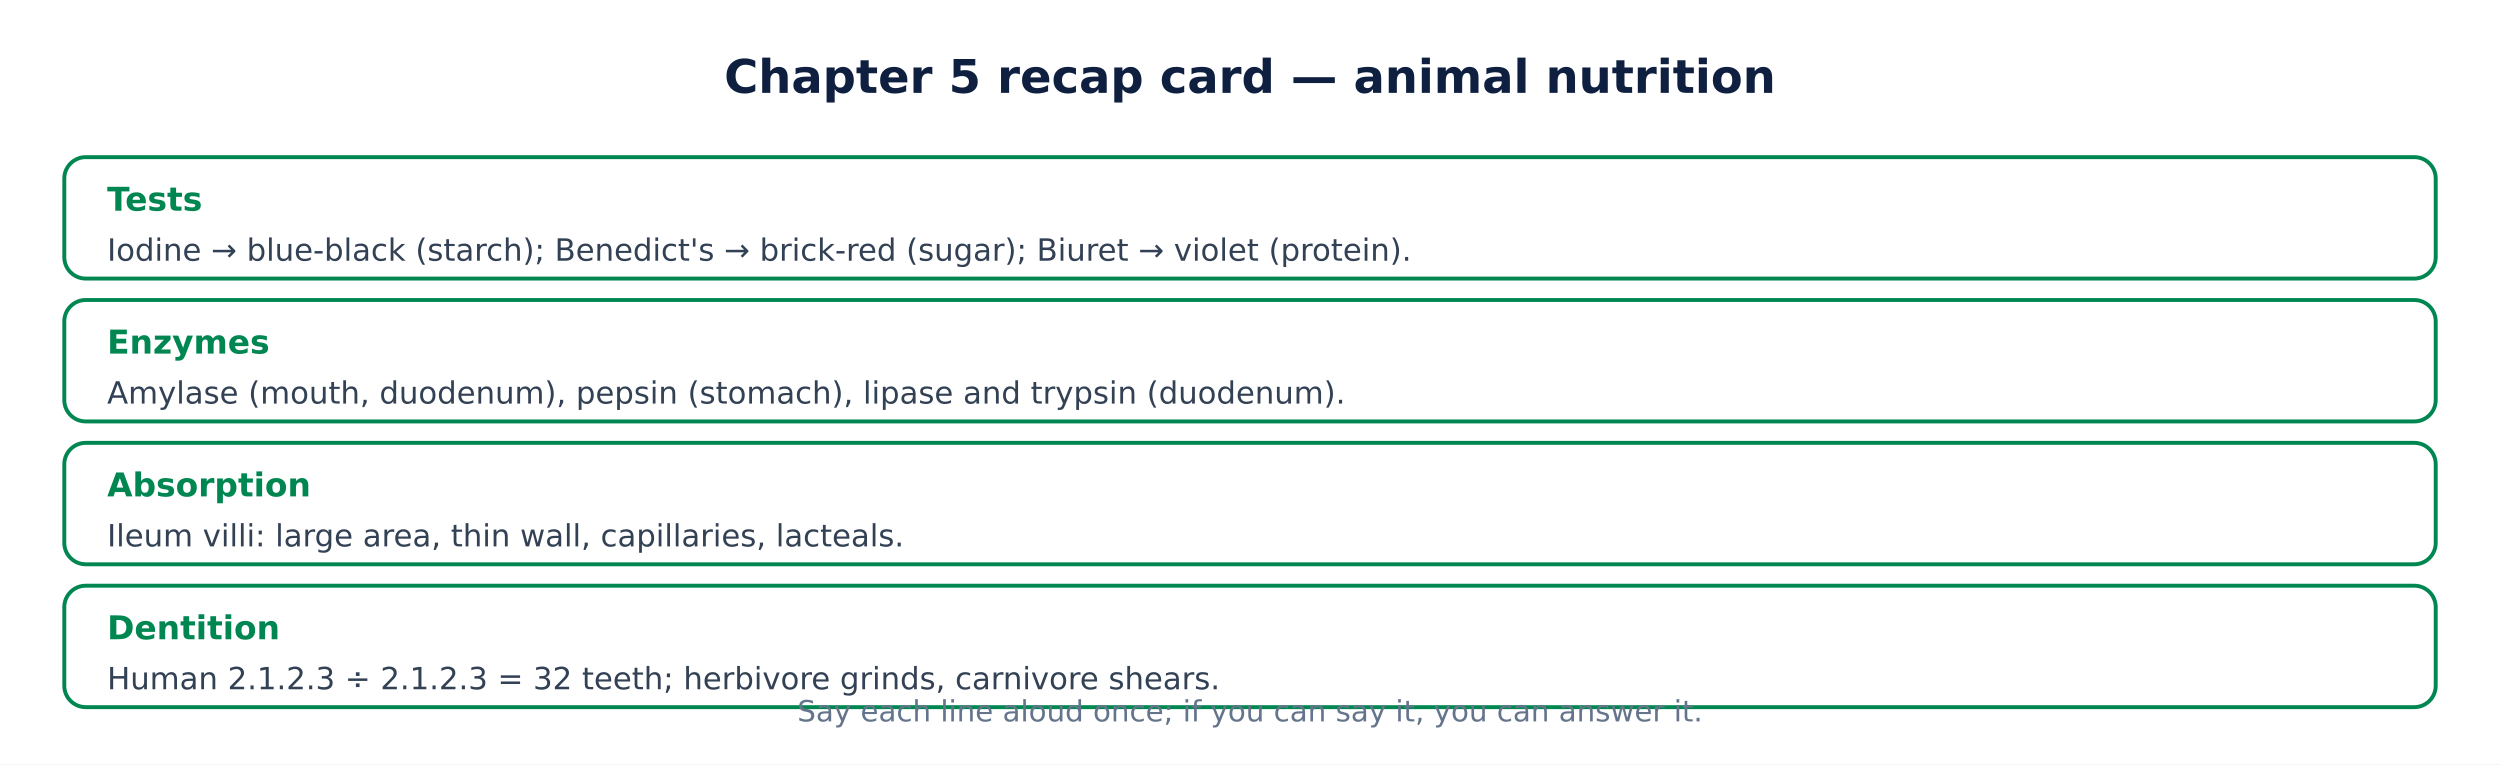
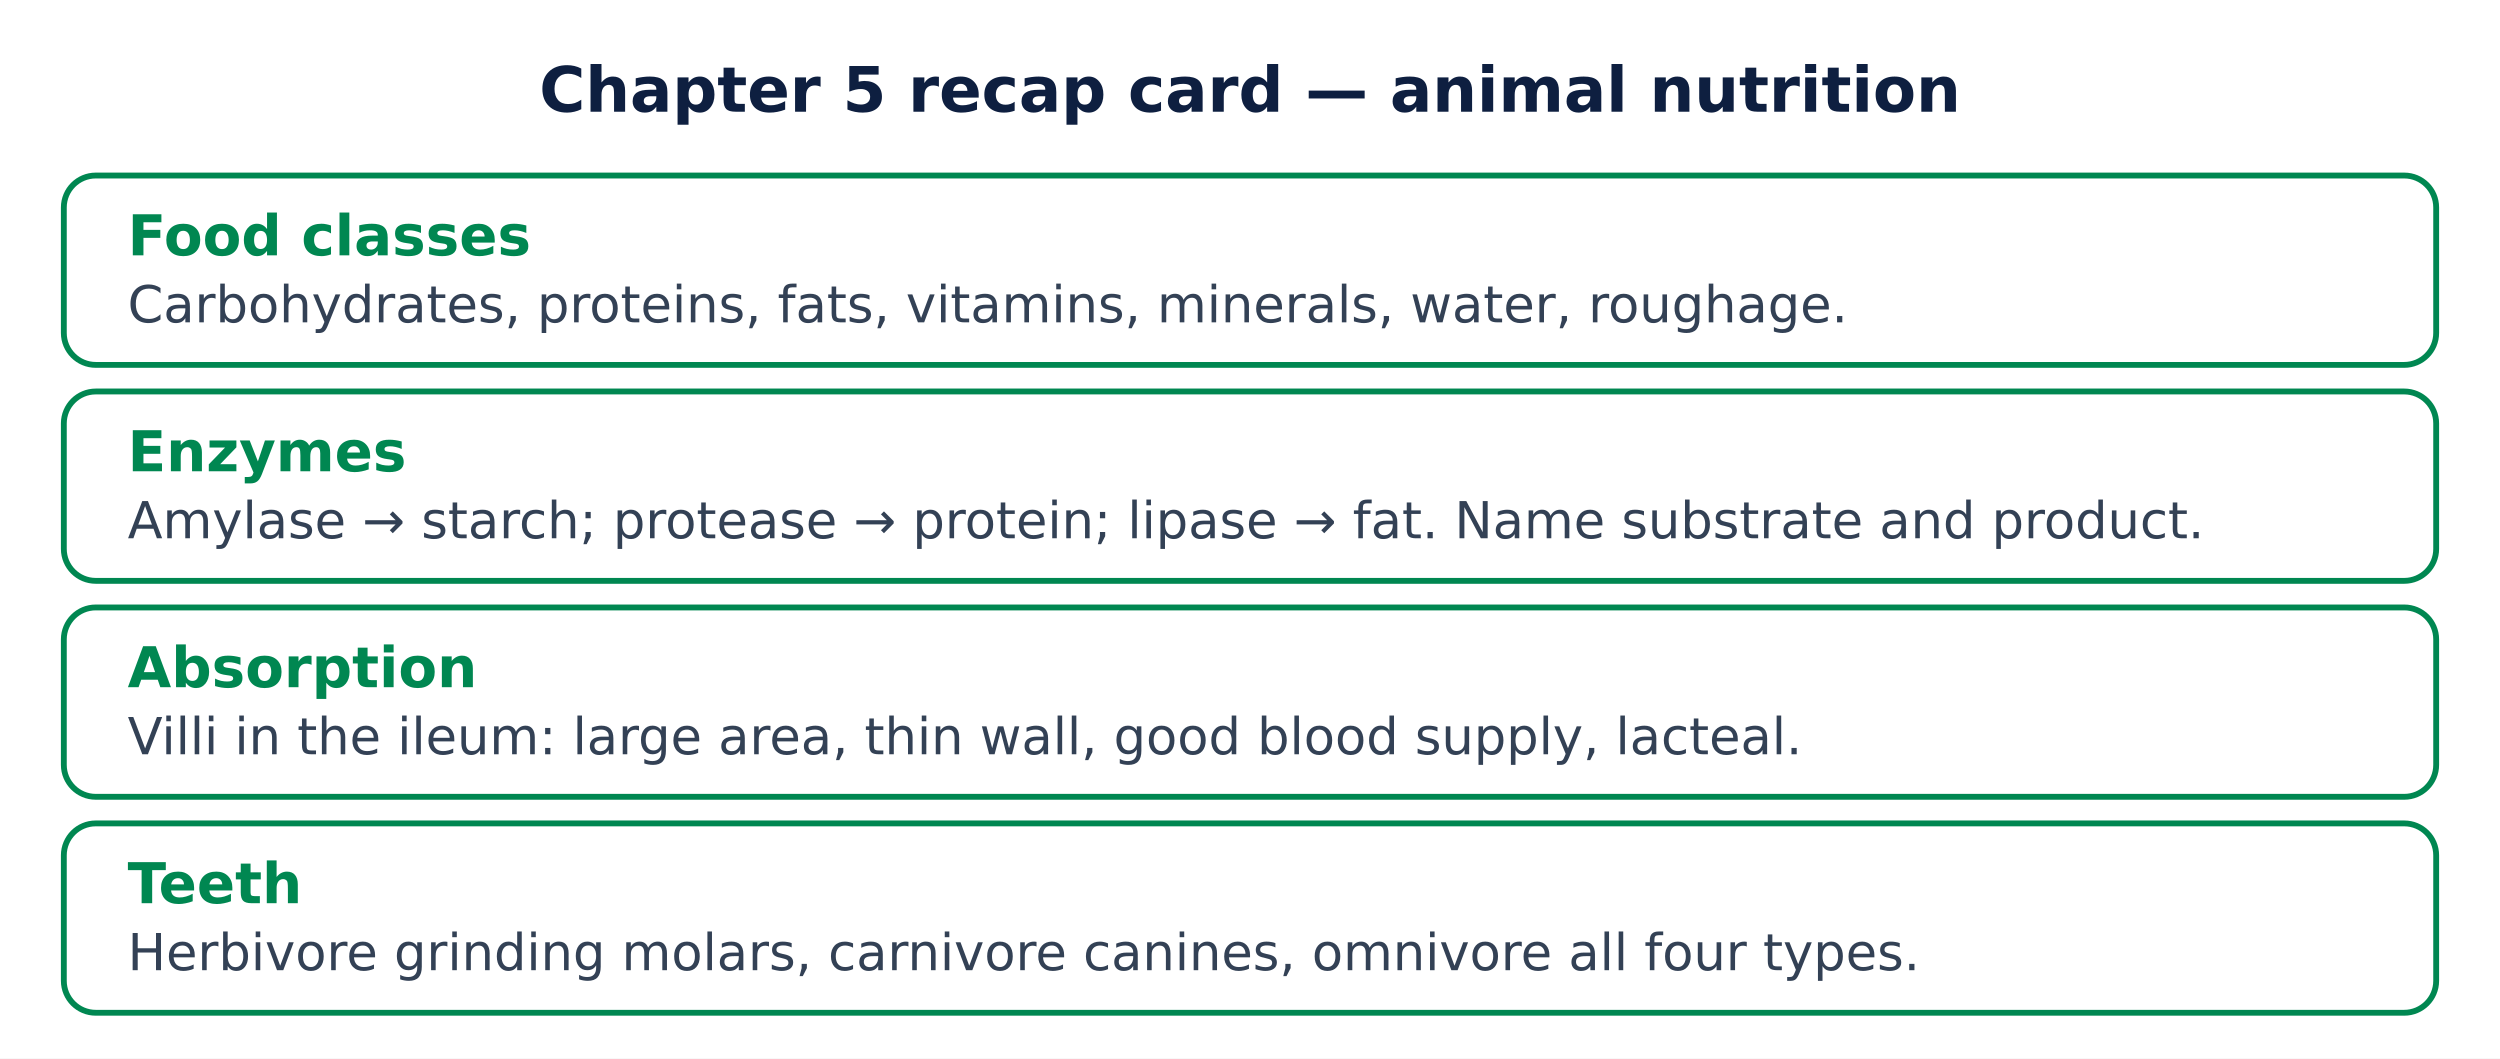
- <svg xmlns="http://www.w3.org/2000/svg" viewBox="0 0 700 214" width="700" height="214">
+ <svg xmlns="http://www.w3.org/2000/svg" viewBox="0 0 470 199" width="470" height="199">
  <defs>
    <marker id="ag" viewBox="0 0 10 10" refX="9" refY="5" markerWidth="7" markerHeight="7" orient="auto-start-reverse">
      <path d="M 0 1 L 10 5 L 0 9 z" fill="#008751" />
    </marker>
    <marker id="an" viewBox="0 0 10 10" refX="9" refY="5" markerWidth="7" markerHeight="7" orient="auto-start-reverse">
      <path d="M 0 1 L 10 5 L 0 9 z" fill="#0E1F40" />
    </marker>
    <marker id="aa" viewBox="0 0 10 10" refX="9" refY="5" markerWidth="7" markerHeight="7" orient="auto-start-reverse">
      <path d="M 0 1 L 10 5 L 0 9 z" fill="#D97706" />
    </marker>
    <marker id="ar" viewBox="0 0 10 10" refX="9" refY="5" markerWidth="7" markerHeight="7" orient="auto-start-reverse">
      <path d="M 0 1 L 10 5 L 0 9 z" fill="#DC2626" />
    </marker>
  </defs>
-   <rect x="0" y="0" width="700" height="214" fill="#FFFFFF" />
-   <text x="350" y="26" font-family="DejaVu Sans" font-size="13" fill="#0E1F40" text-anchor="middle" font-weight="bold">Chapter 5 recap card — animal nutrition</text>
-   <rect x="18" y="44" width="664" height="34" rx="6" fill="#FFFFFF" stroke="#008751" stroke-width="1.1" />
-   <text x="30" y="59" font-family="DejaVu Sans" font-size="9.2" fill="#008751" text-anchor="start" font-weight="bold">Tests</text>
-   <text x="30" y="73" font-family="DejaVu Sans" font-size="8.6" fill="#334155" text-anchor="start" font-weight="normal">Iodine → blue-black (starch); Benedict's → brick-red (sugar); Biuret → violet (protein).</text>
-   <rect x="18" y="84" width="664" height="34" rx="6" fill="#FFFFFF" stroke="#008751" stroke-width="1.1" />
-   <text x="30" y="99" font-family="DejaVu Sans" font-size="9.2" fill="#008751" text-anchor="start" font-weight="bold">Enzymes</text>
-   <text x="30" y="113" font-family="DejaVu Sans" font-size="8.6" fill="#334155" text-anchor="start" font-weight="normal">Amylase (mouth, duodenum), pepsin (stomach), lipase and trypsin (duodenum).</text>
-   <rect x="18" y="124" width="664" height="34" rx="6" fill="#FFFFFF" stroke="#008751" stroke-width="1.1" />
-   <text x="30" y="139" font-family="DejaVu Sans" font-size="9.2" fill="#008751" text-anchor="start" font-weight="bold">Absorption</text>
-   <text x="30" y="153" font-family="DejaVu Sans" font-size="8.6" fill="#334155" text-anchor="start" font-weight="normal">Ileum villi: large area, thin wall, capillaries, lacteals.</text>
-   <rect x="18" y="164" width="664" height="34" rx="6" fill="#FFFFFF" stroke="#008751" stroke-width="1.1" />
-   <text x="30" y="179" font-family="DejaVu Sans" font-size="9.2" fill="#008751" text-anchor="start" font-weight="bold">Dentition</text>
-   <text x="30" y="193" font-family="DejaVu Sans" font-size="8.6" fill="#334155" text-anchor="start" font-weight="normal">Human 2.1.2.3 ÷ 2.1.2.3 = 32 teeth; herbivore grinds, carnivore shears.</text>
-   <text x="350" y="202" font-family="DejaVu Sans" font-size="8.2" fill="#64748B" text-anchor="middle" font-weight="normal">Say each line aloud once; if you can say it, you can answer it.</text>
+   <rect x="0" y="0" width="470" height="199" fill="#FFFFFF" />
+   <text x="235.0" y="21" font-family="DejaVu Sans" font-size="11.8" fill="#0E1F40" text-anchor="middle" font-weight="bold">Chapter 5 recap card — animal nutrition</text>
+   <rect x="12" y="33" width="446" height="35.6" rx="6" fill="#FFFFFF" stroke="#008751" stroke-width="1.1" />
+   <text x="24" y="48" font-family="DejaVu Sans" font-size="10.6" fill="#008751" text-anchor="start" font-weight="bold">Food classes</text>
+   <text x="24" y="60.6" font-family="DejaVu Sans" font-size="9.6" fill="#334155" text-anchor="start" font-weight="normal">Carbohydrates, proteins, fats, vitamins, minerals, water, roughage.</text>
+   <rect x="12" y="73.6" width="446" height="35.6" rx="6" fill="#FFFFFF" stroke="#008751" stroke-width="1.1" />
+   <text x="24" y="88.6" font-family="DejaVu Sans" font-size="10.6" fill="#008751" text-anchor="start" font-weight="bold">Enzymes</text>
+   <text x="24" y="101.2" font-family="DejaVu Sans" font-size="9.6" fill="#334155" text-anchor="start" font-weight="normal">Amylase → starch; protease → protein; lipase → fat. Name substrate and product.</text>
+   <rect x="12" y="114.2" width="446" height="35.6" rx="6" fill="#FFFFFF" stroke="#008751" stroke-width="1.1" />
+   <text x="24" y="129.2" font-family="DejaVu Sans" font-size="10.6" fill="#008751" text-anchor="start" font-weight="bold">Absorption</text>
+   <text x="24" y="141.8" font-family="DejaVu Sans" font-size="9.6" fill="#334155" text-anchor="start" font-weight="normal">Villi in the ileum: large area, thin wall, good blood supply, lacteal.</text>
+   <rect x="12" y="154.8" width="446" height="35.6" rx="6" fill="#FFFFFF" stroke="#008751" stroke-width="1.1" />
+   <text x="24" y="169.8" font-family="DejaVu Sans" font-size="10.6" fill="#008751" text-anchor="start" font-weight="bold">Teeth</text>
+   <text x="24" y="182.4" font-family="DejaVu Sans" font-size="9.6" fill="#334155" text-anchor="start" font-weight="normal">Herbivore grinding molars, carnivore canines, omnivore all four types.</text>
</svg>
